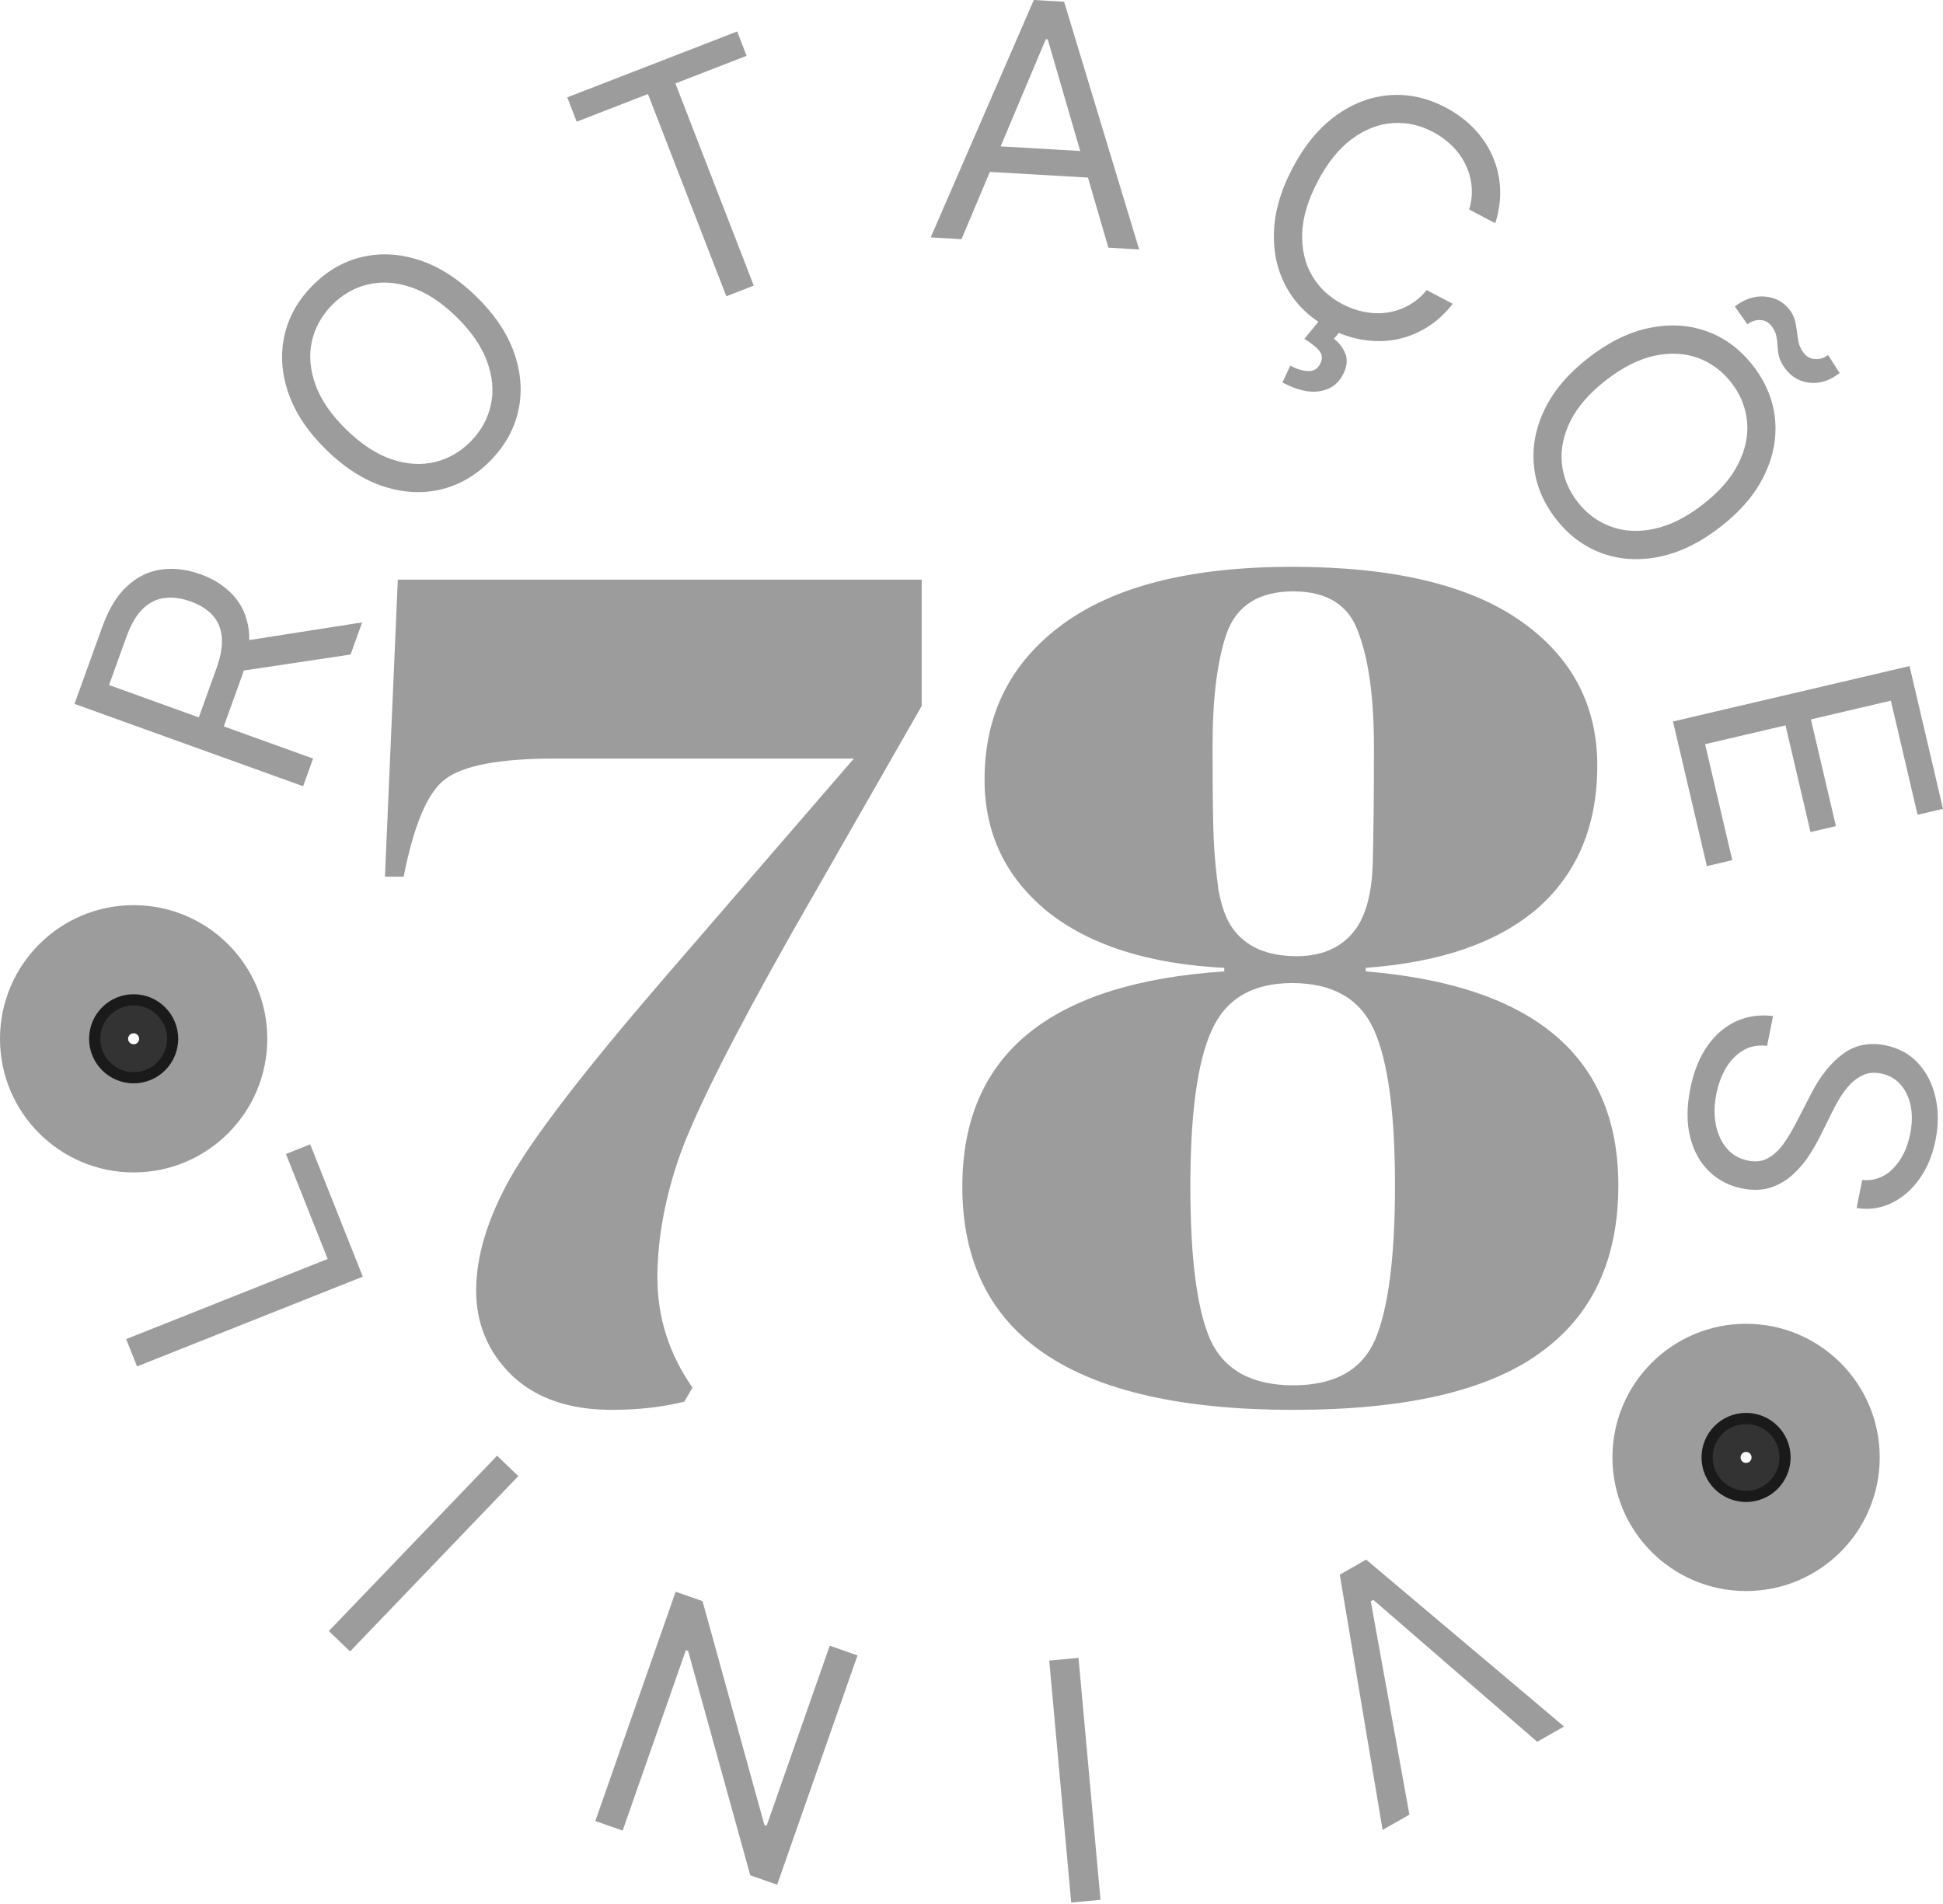
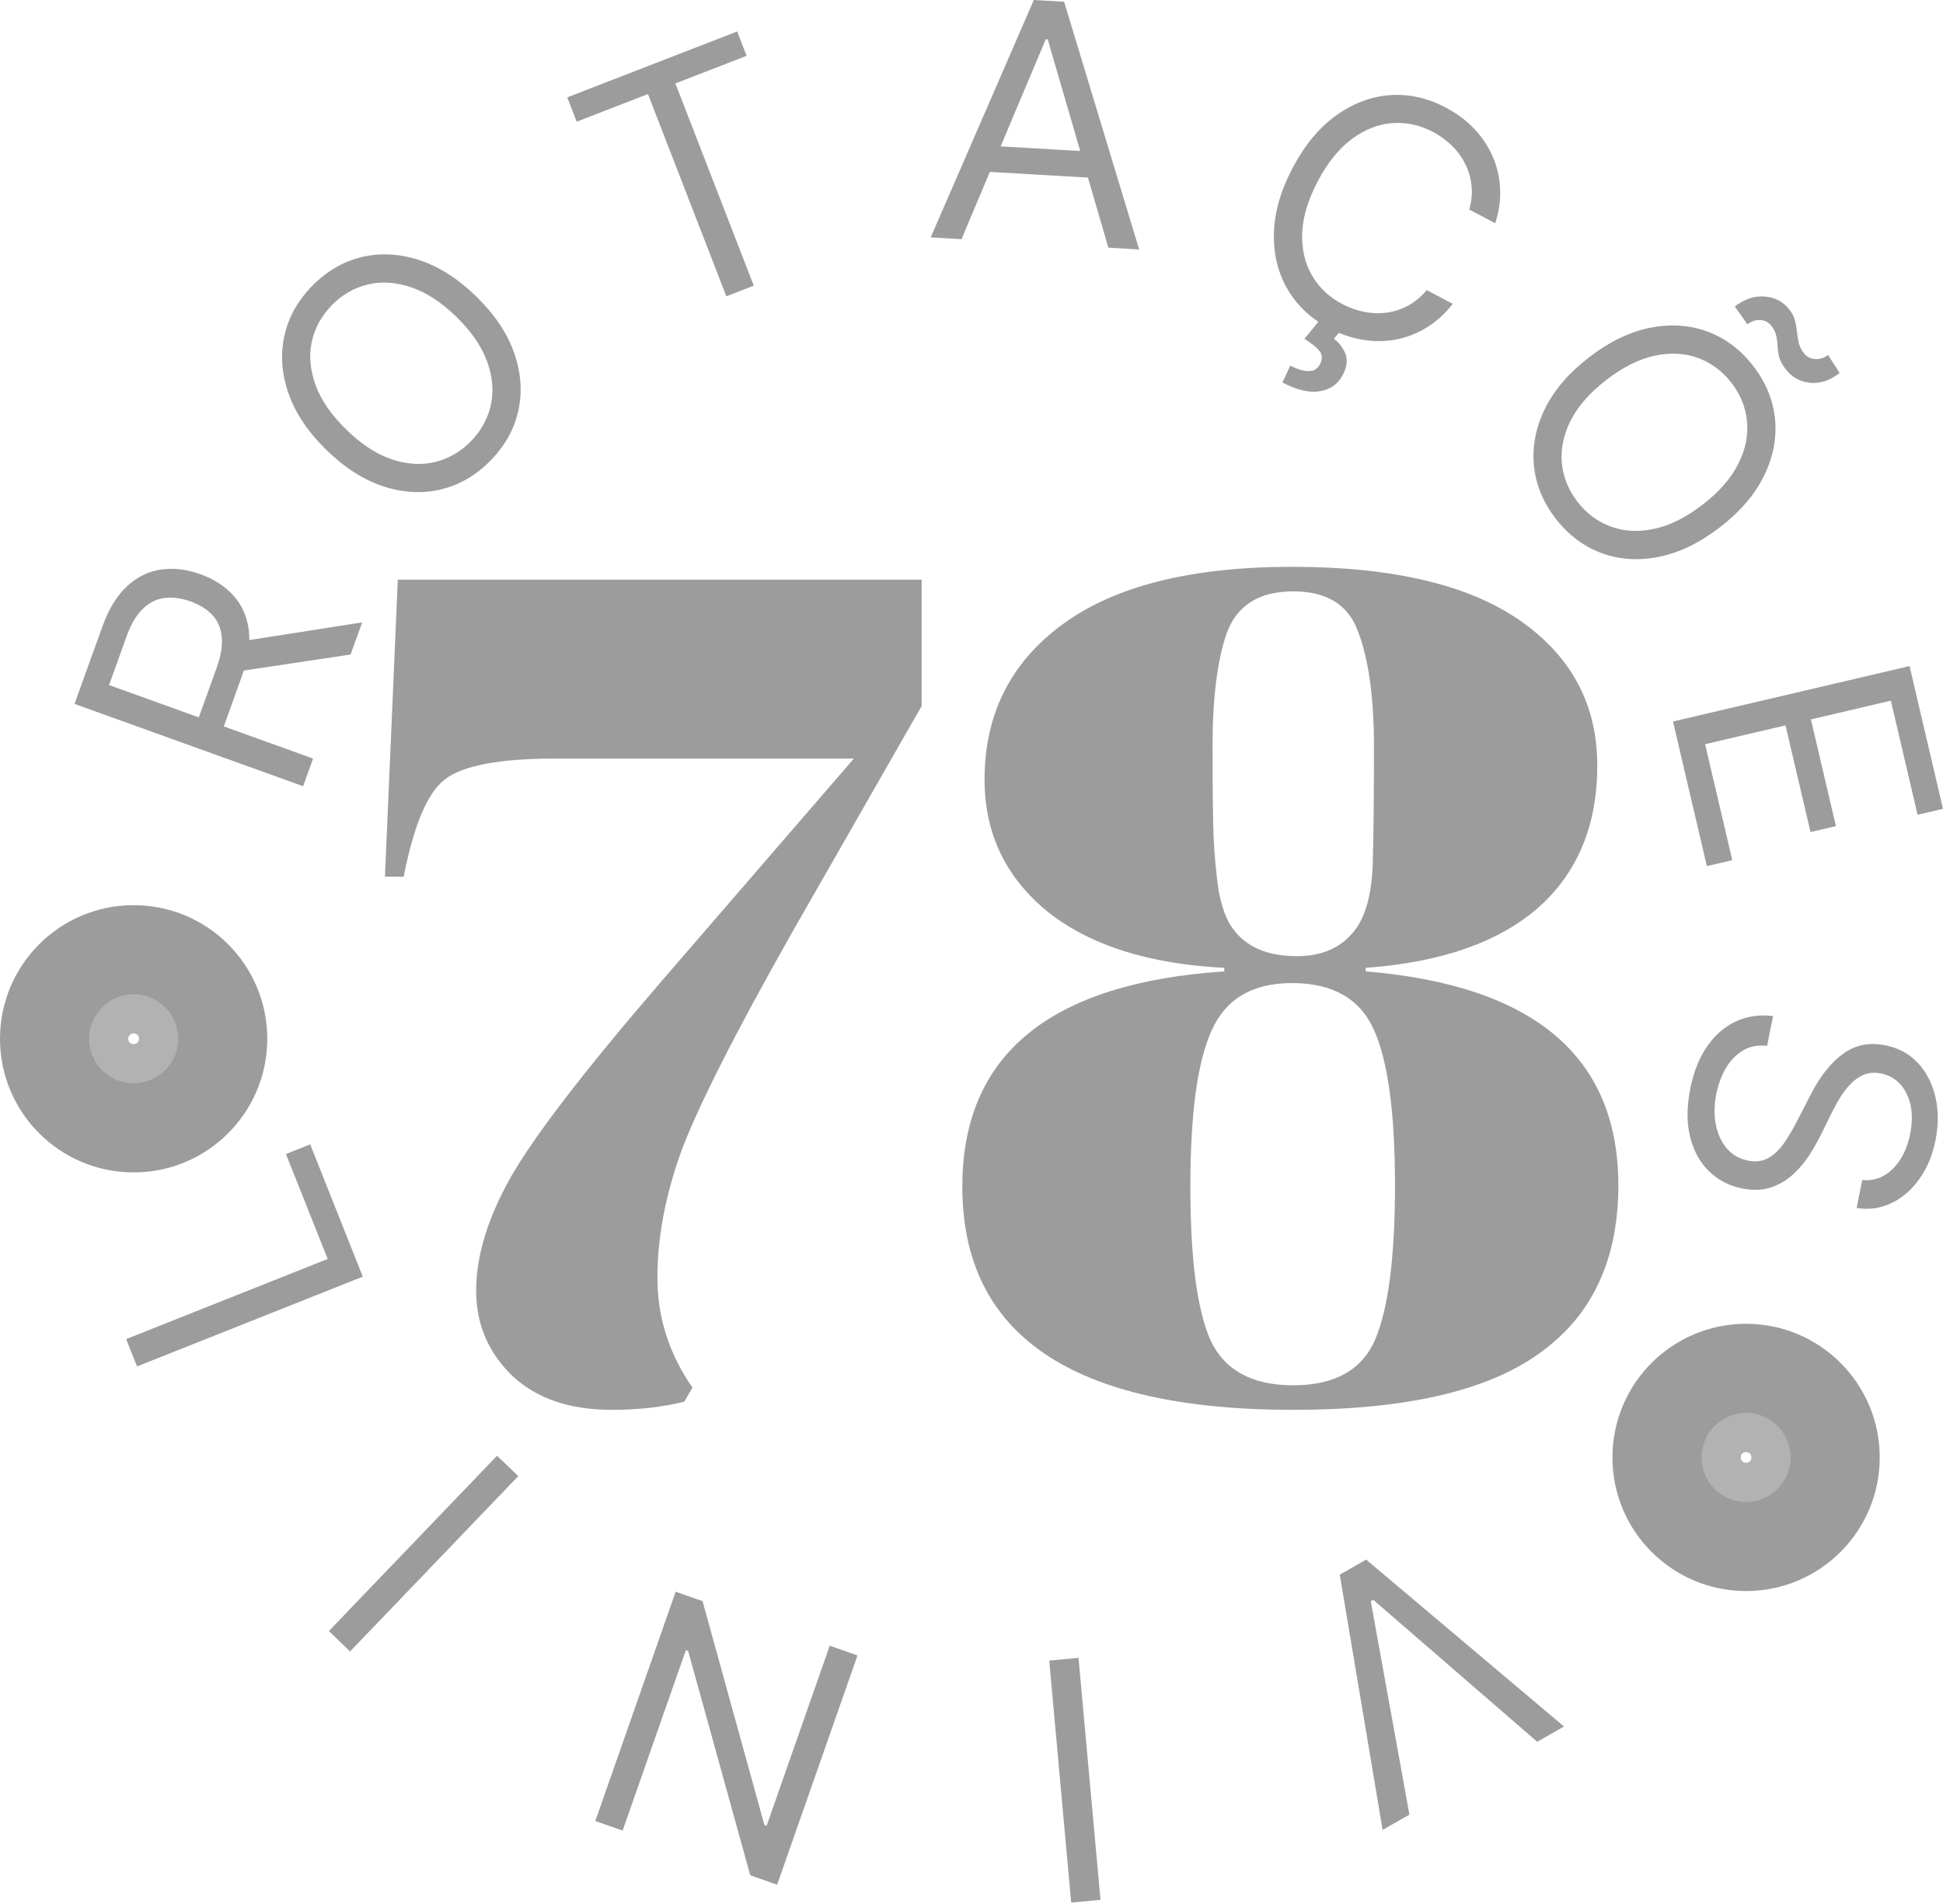
<svg xmlns="http://www.w3.org/2000/svg" width="100" height="98" viewBox="0 0 100 98" fill="none">
  <path d="M31.488 72.566C29.321 72.566 27.616 71.984 26.372 70.82C25.128 69.617 24.506 68.152 24.506 66.427C24.506 64.662 25.088 62.736 26.252 60.649C27.456 58.523 30.043 55.153 34.015 50.539L43.946 39.044H28.539C25.69 39.044 23.804 39.405 22.882 40.127C21.999 40.809 21.297 42.474 20.775 45.122H19.812L20.474 29.836H47.436V36.336L40.756 48.011C37.787 53.267 35.881 57.038 35.038 59.325C34.236 61.572 33.835 63.719 33.835 65.765C33.835 67.811 34.437 69.697 35.64 71.422L35.219 72.144C34.096 72.425 32.852 72.566 31.488 72.566Z" fill="#9C9C9C" />
  <path d="M63.009 49.816C59.117 49.616 56.088 48.653 53.922 46.928C51.755 45.162 50.672 42.895 50.672 40.127C50.672 36.757 52.016 34.089 54.704 32.123C57.392 30.157 61.324 29.174 66.5 29.174C71.675 29.174 75.587 30.097 78.235 31.942C80.883 33.788 82.207 36.275 82.207 39.405C82.207 42.494 81.184 44.942 79.138 46.747C77.092 48.513 74.143 49.536 70.291 49.816V49.997C78.958 50.719 83.291 54.39 83.291 61.011C83.291 64.862 81.927 67.751 79.198 69.677C76.51 71.603 72.297 72.566 66.56 72.566C55.206 72.566 49.528 68.734 49.528 61.071C49.528 54.29 54.022 50.599 63.009 49.997V49.816ZM71.796 61.011C71.796 57.279 71.435 54.611 70.713 53.006C69.99 51.401 68.586 50.599 66.5 50.599C64.454 50.599 63.069 51.421 62.347 53.066C61.625 54.671 61.264 57.339 61.264 61.071C61.264 64.762 61.605 67.39 62.287 68.955C63.009 70.519 64.434 71.302 66.56 71.302C68.686 71.302 70.091 70.519 70.773 68.955C71.455 67.35 71.796 64.702 71.796 61.011ZM66.56 30.438C64.795 30.438 63.651 31.16 63.13 32.604C62.648 34.009 62.407 35.934 62.407 38.382C62.407 40.789 62.428 42.414 62.468 43.257C62.508 44.059 62.588 44.902 62.708 45.784C62.869 46.667 63.11 47.329 63.431 47.77C64.113 48.733 65.216 49.215 66.741 49.215C68.105 49.215 69.128 48.733 69.81 47.77C70.332 47.008 70.612 45.885 70.652 44.4C70.693 42.875 70.713 40.889 70.713 38.442C70.713 35.955 70.452 34.009 69.93 32.604C69.449 31.16 68.325 30.438 66.56 30.438Z" fill="#9C9C9C" />
  <path d="M15.601 40.468L3.835 36.23L5.268 32.254C5.599 31.335 6.028 30.637 6.554 30.16C7.077 29.682 7.661 29.4 8.307 29.312C8.953 29.225 9.623 29.306 10.316 29.556C11.009 29.805 11.573 30.169 12.007 30.645C12.441 31.122 12.705 31.708 12.801 32.404C12.892 33.099 12.774 33.903 12.445 34.814L11.286 38.031L10 37.568L11.142 34.397C11.368 33.768 11.459 33.23 11.413 32.781C11.368 32.328 11.208 31.954 10.934 31.66C10.656 31.361 10.282 31.127 9.811 30.957C9.34 30.788 8.896 30.727 8.48 30.777C8.065 30.826 7.691 31.009 7.36 31.327C7.026 31.644 6.744 32.12 6.515 32.755L5.613 35.26L16.114 39.044L15.601 40.468ZM12.311 33.026L18.639 32.035L18.043 33.689L11.731 34.635L12.311 33.026Z" fill="#9C9C9C" />
  <path d="M24.513 15.261C25.456 16.182 26.106 17.149 26.46 18.161C26.815 19.173 26.889 20.158 26.681 21.116C26.474 22.074 25.998 22.935 25.253 23.698C24.508 24.461 23.659 24.958 22.706 25.188C21.753 25.418 20.767 25.368 19.746 25.038C18.726 24.708 17.744 24.082 16.8 23.16C15.857 22.239 15.207 21.272 14.853 20.26C14.498 19.248 14.424 18.263 14.632 17.305C14.839 16.347 15.315 15.486 16.06 14.723C16.805 13.96 17.654 13.463 18.607 13.233C19.56 13.003 20.547 13.053 21.567 13.383C22.587 13.714 23.569 14.339 24.513 15.261ZM23.489 16.309C22.714 15.553 21.934 15.044 21.148 14.783C20.364 14.519 19.621 14.473 18.918 14.646C18.217 14.815 17.603 15.171 17.074 15.713C16.545 16.255 16.203 16.879 16.047 17.586C15.894 18.29 15.958 19.032 16.238 19.812C16.521 20.589 17.049 21.355 17.824 22.112C18.599 22.868 19.378 23.378 20.161 23.642C20.948 23.904 21.691 23.949 22.391 23.78C23.094 23.607 23.71 23.25 24.239 22.708C24.768 22.167 25.109 21.544 25.262 20.839C25.418 20.132 25.354 19.39 25.071 18.613C24.791 17.834 24.264 17.066 23.489 16.309Z" fill="#9C9C9C" />
  <path d="M29.681 6.263L29.196 5.01L37.941 1.62L38.426 2.873L34.76 4.294L38.794 14.702L37.382 15.249L33.348 4.841L29.681 6.263Z" fill="#9C9C9C" />
  <path d="M49.485 12.311L47.9 12.219L53.207 0L54.767 0.09L58.629 12.84L57.044 12.748L53.922 2.023L53.824 2.017L49.485 12.311ZM50.352 7.468L56.741 7.838L56.663 9.179L50.275 8.809L50.352 7.468Z" fill="#9C9C9C" />
  <path d="M76.955 11.49L75.615 10.784C75.739 10.357 75.779 9.945 75.735 9.549C75.694 9.155 75.586 8.785 75.409 8.439C75.239 8.091 75.01 7.777 74.725 7.498C74.44 7.218 74.114 6.982 73.746 6.788C73.077 6.435 72.381 6.284 71.659 6.336C70.94 6.389 70.247 6.661 69.579 7.151C68.914 7.642 68.329 8.367 67.824 9.325C67.319 10.283 67.051 11.175 67.02 12.001C66.993 12.829 67.16 13.554 67.522 14.178C67.887 14.803 68.404 15.292 69.074 15.645C69.441 15.839 69.821 15.975 70.213 16.053C70.604 16.13 70.991 16.143 71.373 16.091C71.76 16.038 72.127 15.917 72.476 15.728C72.829 15.537 73.147 15.271 73.427 14.932L74.767 15.638C74.368 16.15 73.917 16.559 73.415 16.865C72.913 17.171 72.382 17.376 71.82 17.481C71.261 17.581 70.692 17.583 70.113 17.484C69.538 17.388 68.971 17.193 68.413 16.898C67.47 16.401 66.752 15.728 66.261 14.879C65.77 14.031 65.537 13.071 65.564 11.999C65.591 10.927 65.913 9.808 66.528 8.641C67.143 7.475 67.886 6.578 68.755 5.95C69.625 5.323 70.548 4.972 71.526 4.899C72.504 4.825 73.464 5.037 74.407 5.535C74.966 5.829 75.447 6.187 75.851 6.607C76.259 7.029 76.578 7.502 76.809 8.024C77.041 8.542 77.173 9.095 77.204 9.682C77.237 10.266 77.154 10.868 76.955 11.49ZM67.909 16.494L68.967 17.052L68.653 17.439C68.911 17.63 69.106 17.883 69.24 18.197C69.371 18.515 69.326 18.885 69.104 19.306C68.859 19.771 68.467 20.047 67.927 20.135C67.39 20.229 66.749 20.08 66.003 19.687L66.405 18.821C66.74 18.998 67.045 19.09 67.322 19.098C67.6 19.111 67.805 18.994 67.936 18.745C68.067 18.497 68.064 18.279 67.928 18.092C67.792 17.905 67.527 17.688 67.134 17.439L67.909 16.494Z" fill="#9C9C9C" />
  <path d="M88.525 27.134C87.481 27.941 86.434 28.449 85.382 28.659C84.331 28.87 83.345 28.806 82.425 28.467C81.505 28.128 80.719 27.537 80.067 26.693C79.415 25.849 79.041 24.939 78.946 23.963C78.85 22.988 79.037 22.018 79.506 21.053C79.975 20.089 80.732 19.204 81.775 18.398C82.819 17.591 83.867 17.083 84.918 16.872C85.97 16.662 86.956 16.726 87.876 17.065C88.796 17.403 89.582 17.995 90.234 18.839C90.886 19.683 91.259 20.593 91.355 21.568C91.45 22.544 91.263 23.514 90.794 24.478C90.325 25.442 89.569 26.328 88.525 27.134ZM87.629 25.974C88.486 25.312 89.098 24.61 89.466 23.868C89.837 23.129 89.986 22.4 89.913 21.679C89.842 20.962 89.576 20.304 89.113 19.705C88.65 19.106 88.079 18.68 87.4 18.427C86.724 18.178 85.981 18.138 85.17 18.306C84.361 18.478 83.528 18.895 82.671 19.557C81.815 20.219 81.201 20.92 80.83 21.659C80.462 22.401 80.314 23.131 80.384 23.848C80.457 24.568 80.725 25.228 81.188 25.827C81.651 26.426 82.22 26.85 82.896 27.1C83.575 27.352 84.319 27.392 85.127 27.221C85.938 27.052 86.772 26.637 87.629 25.974ZM89.934 16.693L89.286 15.774C89.779 15.394 90.29 15.223 90.819 15.262C91.354 15.301 91.781 15.529 92.103 15.944C92.244 16.128 92.338 16.316 92.383 16.507C92.431 16.696 92.465 16.886 92.484 17.077C92.503 17.268 92.532 17.456 92.573 17.641C92.618 17.827 92.709 18.007 92.843 18.181C92.985 18.365 93.175 18.465 93.414 18.481C93.658 18.497 93.882 18.428 94.085 18.271L94.68 19.2C94.177 19.588 93.668 19.755 93.153 19.701C92.64 19.65 92.223 19.416 91.902 19.001C91.73 18.778 91.619 18.571 91.568 18.379C91.521 18.184 91.493 17.999 91.487 17.824C91.48 17.649 91.459 17.475 91.423 17.302C91.391 17.127 91.303 16.947 91.162 16.764C91.02 16.58 90.829 16.483 90.59 16.473C90.356 16.463 90.137 16.537 89.934 16.693Z" fill="#9C9C9C" />
  <path d="M86.103 37.136L98.278 34.283L100 41.631L98.692 41.937L97.316 36.064L93.202 37.028L94.489 42.521L93.181 42.827L91.894 37.334L87.756 38.304L89.155 44.273L87.847 44.579L86.103 37.136Z" fill="#9C9C9C" />
  <path d="M95.842 60.738C96.463 60.788 96.993 60.591 97.43 60.147C97.868 59.703 98.161 59.11 98.309 58.367C98.418 57.825 98.425 57.332 98.331 56.89C98.236 56.451 98.057 56.088 97.796 55.799C97.533 55.514 97.206 55.332 96.815 55.254C96.487 55.188 96.191 55.21 95.924 55.318C95.66 55.432 95.426 55.597 95.221 55.813C95.02 56.03 94.842 56.264 94.688 56.516C94.538 56.768 94.41 57.002 94.305 57.218L93.72 58.396C93.573 58.699 93.386 59.031 93.16 59.392C92.933 59.758 92.656 60.095 92.329 60.403C92.004 60.716 91.621 60.95 91.179 61.107C90.737 61.263 90.228 61.284 89.653 61.169C88.991 61.037 88.427 60.743 87.961 60.289C87.495 59.839 87.171 59.251 86.988 58.525C86.804 57.803 86.807 56.971 86.995 56.029C87.171 55.151 87.465 54.419 87.876 53.833C88.288 53.251 88.784 52.827 89.364 52.561C89.944 52.3 90.573 52.212 91.254 52.298L90.947 53.831C90.476 53.778 90.062 53.857 89.704 54.068C89.35 54.283 89.056 54.586 88.825 54.976C88.597 55.37 88.434 55.811 88.336 56.298C88.223 56.864 88.213 57.392 88.306 57.88C88.404 58.368 88.592 58.777 88.87 59.107C89.153 59.438 89.518 59.648 89.965 59.737C90.372 59.818 90.726 59.771 91.027 59.594C91.328 59.418 91.595 59.16 91.829 58.821C92.063 58.482 92.283 58.108 92.489 57.701L93.222 56.279C93.689 55.376 94.234 54.696 94.857 54.239C95.48 53.783 96.204 53.637 97.03 53.802C97.717 53.94 98.279 54.245 98.715 54.718C99.155 55.197 99.454 55.78 99.611 56.467C99.771 57.159 99.773 57.896 99.617 58.679C99.459 59.469 99.177 60.143 98.77 60.701C98.368 61.26 97.887 61.67 97.328 61.932C96.769 62.198 96.177 62.279 95.555 62.175L95.842 60.738Z" fill="#9C9C9C" />
  <path d="M79.116 89.65L70.677 82.344L70.549 82.416L72.538 93.4L71.159 94.187L68.954 81.049L70.312 80.274L80.495 88.864L79.116 89.65Z" fill="#9C9C9C" />
  <path d="M55.131 97.924L54 85.47L55.508 85.333L56.639 97.787L55.131 97.924Z" fill="#9C9C9C" />
  <path d="M30.639 93.728L34.774 81.927L36.157 82.411L39.341 93.931L39.456 93.972L42.704 84.705L44.133 85.206L39.997 97.008L38.614 96.523L35.415 84.972L35.3 84.932L32.045 94.221L30.639 93.728Z" fill="#9C9C9C" />
  <path d="M16.925 83.951L25.582 74.927L26.675 75.976L18.018 85L16.925 83.951Z" fill="#9C9C9C" />
  <path d="M18.672 65.71L7.052 70.331L6.493 68.924L16.865 64.799L14.716 59.397L15.965 58.901L18.672 65.71Z" fill="#9C9C9C" />
  <path d="M89.865 68.136C86.066 68.136 82.987 71.216 82.987 75.014C82.987 78.813 86.066 81.892 89.865 81.892C93.663 81.892 96.743 78.813 96.743 75.014C96.743 71.216 93.663 68.136 89.865 68.136ZM89.865 75.301C89.706 75.301 89.578 75.173 89.578 75.014C89.578 74.856 89.706 74.728 89.865 74.728C90.023 74.728 90.151 74.856 90.151 75.014C90.151 75.173 90.023 75.301 89.865 75.301Z" fill="#9C9C9C" />
  <path d="M88.303 71.317C88.797 71.108 89.323 71.002 89.865 71.002C90.023 71.002 90.151 70.874 90.151 70.716C90.151 70.558 90.023 70.429 89.865 70.429C87.332 70.429 85.279 72.482 85.279 75.014C85.279 75.173 85.408 75.301 85.566 75.301C85.724 75.301 85.852 75.173 85.852 75.014C85.852 74.473 85.958 73.947 86.167 73.453C86.369 72.975 86.659 72.546 87.028 72.177C87.396 71.809 87.825 71.519 88.303 71.317Z" fill="#9C9C9C" />
  <path d="M91.426 78.712C90.932 78.921 90.406 79.027 89.865 79.027C89.706 79.027 89.578 79.155 89.578 79.313C89.578 79.472 89.706 79.6 89.865 79.6C92.397 79.6 94.45 77.547 94.45 75.014C94.45 74.856 94.322 74.728 94.163 74.728C94.005 74.728 93.877 74.856 93.877 75.014C93.877 75.556 93.771 76.082 93.562 76.576C93.359 77.054 93.07 77.483 92.702 77.852C92.333 78.22 91.904 78.51 91.426 78.712Z" fill="#9C9C9C" />
  <path d="M87.857 70.261C88.492 69.992 89.168 69.856 89.865 69.856C90.023 69.856 90.151 69.728 90.151 69.57C90.151 69.411 90.023 69.283 89.865 69.283C86.699 69.283 84.133 71.849 84.133 75.014C84.133 75.173 84.261 75.301 84.419 75.301C84.578 75.301 84.706 75.173 84.706 75.014C84.706 74.318 84.842 73.642 85.111 73.007C85.371 72.393 85.743 71.841 86.217 71.367C86.691 70.893 87.243 70.521 87.857 70.261Z" fill="#9C9C9C" />
  <path d="M89.865 72.149C90.023 72.149 90.151 72.02 90.151 71.862C90.151 71.704 90.023 71.576 89.865 71.576C87.965 71.576 86.426 73.115 86.426 75.014C86.426 75.173 86.554 75.301 86.712 75.301C86.87 75.301 86.999 75.173 86.999 75.014C86.999 74.249 87.297 73.529 87.838 72.988C88.379 72.447 89.099 72.149 89.864 72.149H89.865Z" fill="#9C9C9C" />
  <path d="M89.578 78.167C89.578 78.325 89.706 78.454 89.865 78.454C91.764 78.454 93.304 76.914 93.304 75.014C93.304 74.856 93.175 74.728 93.017 74.728C92.859 74.728 92.73 74.856 92.73 75.014C92.73 75.78 92.432 76.5 91.891 77.041C91.35 77.582 90.63 77.88 89.865 77.88C89.706 77.88 89.578 78.009 89.578 78.167Z" fill="#9C9C9C" />
  <path d="M95.309 74.728C95.151 74.728 95.023 74.856 95.023 75.014C95.023 75.711 94.887 76.386 94.618 77.022C94.358 77.637 93.986 78.188 93.512 78.662C93.038 79.136 92.486 79.508 91.872 79.768C91.237 80.037 90.561 80.173 89.865 80.173C89.706 80.173 89.578 80.302 89.578 80.459C89.578 80.618 89.706 80.746 89.865 80.746C93.03 80.746 95.596 78.18 95.596 75.014C95.596 74.856 95.468 74.728 95.309 74.728Z" fill="#9C9C9C" />
-   <path d="M89.865 73.008C88.758 73.008 87.858 73.908 87.858 75.014C87.858 76.121 88.758 77.02 89.865 77.02C90.971 77.02 91.87 76.121 91.87 75.014C91.87 73.908 90.971 73.008 89.865 73.008ZM89.865 75.301C89.706 75.301 89.578 75.173 89.578 75.014C89.578 74.856 89.706 74.728 89.865 74.728C90.023 74.728 90.151 74.856 90.151 75.014C90.151 75.173 90.023 75.301 89.865 75.301Z" fill="#333334" />
-   <path d="M89.865 72.722C88.599 72.722 87.572 73.748 87.572 75.014C87.572 76.281 88.599 77.308 89.865 77.308C91.131 77.308 92.157 76.281 92.157 75.014C92.157 73.748 91.131 72.722 89.865 72.722ZM89.865 76.734C88.916 76.734 88.145 75.962 88.145 75.014C88.145 74.066 88.916 73.295 89.865 73.295C90.812 73.295 91.584 74.066 91.584 75.014C91.584 75.962 90.812 76.734 89.865 76.734Z" fill="#1A1A1B" />
+   <path d="M89.865 73.008C88.758 73.008 87.858 73.908 87.858 75.014C87.858 76.121 88.758 77.02 89.865 77.02C90.971 77.02 91.87 76.121 91.87 75.014C91.87 73.908 90.971 73.008 89.865 73.008ZM89.865 75.301C89.706 75.301 89.578 75.173 89.578 75.014C89.578 74.856 89.706 74.728 89.865 74.728C90.023 74.728 90.151 74.856 90.151 75.014C90.151 75.173 90.023 75.301 89.865 75.301Z" fill="#B2B2B2" />
+   <path d="M89.865 72.722C88.599 72.722 87.572 73.748 87.572 75.014C87.572 76.281 88.599 77.308 89.865 77.308C91.131 77.308 92.157 76.281 92.157 75.014C92.157 73.748 91.131 72.722 89.865 72.722ZM89.865 76.734C88.916 76.734 88.145 75.962 88.145 75.014C88.145 74.066 88.916 73.295 89.865 73.295C90.812 73.295 91.584 74.066 91.584 75.014C91.584 75.962 90.812 76.734 89.865 76.734Z" fill="#B2B2B2" />
  <path d="M6.878 46.589C3.079 46.589 0 49.668 0 53.467C0 57.265 3.079 60.345 6.878 60.345C10.676 60.345 13.756 57.265 13.756 53.467C13.756 49.668 10.676 46.589 6.878 46.589ZM6.878 53.753C6.72 53.753 6.591 53.625 6.591 53.467C6.591 53.309 6.72 53.18 6.878 53.18C7.036 53.18 7.164 53.309 7.164 53.467C7.164 53.625 7.036 53.753 6.878 53.753Z" fill="#9C9C9C" />
  <path d="M5.316 49.77C5.81 49.561 6.336 49.455 6.878 49.455C7.036 49.455 7.164 49.326 7.164 49.168C7.164 49.01 7.036 48.882 6.878 48.882C4.345 48.882 2.293 50.934 2.293 53.467C2.293 53.625 2.421 53.753 2.579 53.753C2.738 53.753 2.866 53.625 2.866 53.467C2.866 52.925 2.972 52.4 3.181 51.906C3.383 51.428 3.672 50.998 4.041 50.63C4.41 50.261 4.839 49.972 5.316 49.77Z" fill="#9C9C9C" />
  <path d="M8.439 57.164C7.945 57.373 7.42 57.479 6.878 57.479C6.72 57.479 6.591 57.607 6.591 57.766C6.591 57.924 6.72 58.052 6.878 58.052C9.41 58.052 11.463 55.999 11.463 53.467C11.463 53.309 11.335 53.18 11.177 53.18C11.018 53.18 10.89 53.309 10.89 53.467C10.89 54.009 10.784 54.534 10.575 55.029C10.373 55.506 10.084 55.935 9.715 56.304C9.346 56.672 8.917 56.962 8.439 57.164Z" fill="#9C9C9C" />
  <path d="M4.87 48.714C5.506 48.445 6.181 48.308 6.878 48.308C7.036 48.308 7.164 48.18 7.164 48.022C7.164 47.864 7.036 47.735 6.878 47.735C3.712 47.735 1.146 50.301 1.146 53.467C1.146 53.625 1.274 53.753 1.433 53.753C1.591 53.753 1.72 53.625 1.72 53.467C1.72 52.77 1.855 52.095 2.125 51.459C2.384 50.845 2.756 50.293 3.23 49.819C3.704 49.345 4.256 48.973 4.87 48.714Z" fill="#9C9C9C" />
  <path d="M6.878 50.601C7.036 50.601 7.164 50.473 7.164 50.314C7.164 50.156 7.036 50.028 6.878 50.028C4.978 50.028 3.439 51.568 3.439 53.467C3.439 53.625 3.567 53.753 3.725 53.753C3.884 53.753 4.012 53.625 4.012 53.467C4.012 52.701 4.31 51.982 4.851 51.441C5.393 50.899 6.112 50.601 6.878 50.601H6.878Z" fill="#9C9C9C" />
  <path d="M6.591 56.62C6.591 56.778 6.72 56.906 6.878 56.906C8.777 56.906 10.317 55.366 10.317 53.467C10.317 53.309 10.189 53.18 10.03 53.18C9.872 53.18 9.744 53.309 9.744 53.467C9.744 54.233 9.445 54.952 8.904 55.493C8.363 56.034 7.643 56.333 6.878 56.333C6.72 56.333 6.591 56.461 6.591 56.62Z" fill="#9C9C9C" />
  <path d="M12.323 53.18C12.165 53.18 12.037 53.309 12.037 53.467C12.037 54.164 11.9 54.839 11.631 55.474C11.371 56.089 11 56.641 10.526 57.115C10.052 57.589 9.5 57.961 8.886 58.22C8.25 58.489 7.574 58.625 6.878 58.625C6.72 58.625 6.591 58.754 6.591 58.912C6.591 59.07 6.72 59.199 6.878 59.199C10.043 59.199 12.61 56.632 12.61 53.467C12.61 53.309 12.481 53.18 12.323 53.18Z" fill="#9C9C9C" />
-   <path d="M6.878 51.461C5.772 51.461 4.872 52.361 4.872 53.467C4.872 54.573 5.772 55.473 6.878 55.473C7.984 55.473 8.884 54.573 8.884 53.467C8.884 52.361 7.984 51.461 6.878 51.461ZM6.878 53.753C6.72 53.753 6.591 53.625 6.591 53.467C6.591 53.309 6.72 53.18 6.878 53.18C7.036 53.18 7.164 53.309 7.164 53.467C7.164 53.625 7.036 53.753 6.878 53.753Z" fill="#333334" />
-   <path d="M6.878 51.174C5.612 51.174 4.585 52.201 4.585 53.467C4.585 54.733 5.612 55.76 6.878 55.76C8.144 55.76 9.171 54.733 9.171 53.467C9.171 52.201 8.144 51.174 6.878 51.174ZM6.878 55.186C5.93 55.186 5.159 54.415 5.159 53.467C5.159 52.519 5.93 51.747 6.878 51.747C7.826 51.747 8.598 52.519 8.598 53.467C8.598 54.415 7.826 55.186 6.878 55.186Z" fill="#1A1A1B" />
+   <path d="M6.878 51.461C5.772 51.461 4.872 52.361 4.872 53.467C4.872 54.573 5.772 55.473 6.878 55.473C7.984 55.473 8.884 54.573 8.884 53.467C8.884 52.361 7.984 51.461 6.878 51.461ZM6.878 53.753C6.72 53.753 6.591 53.625 6.591 53.467C6.591 53.309 6.72 53.18 6.878 53.18C7.036 53.18 7.164 53.309 7.164 53.467C7.164 53.625 7.036 53.753 6.878 53.753Z" fill="#B2B2B2" />
+   <path d="M6.878 51.174C5.612 51.174 4.585 52.201 4.585 53.467C4.585 54.733 5.612 55.76 6.878 55.76C8.144 55.76 9.171 54.733 9.171 53.467C9.171 52.201 8.144 51.174 6.878 51.174ZM6.878 55.186C5.93 55.186 5.159 54.415 5.159 53.467C5.159 52.519 5.93 51.747 6.878 51.747C7.826 51.747 8.598 52.519 8.598 53.467C8.598 54.415 7.826 55.186 6.878 55.186Z" fill="#B2B2B2" />
</svg>
